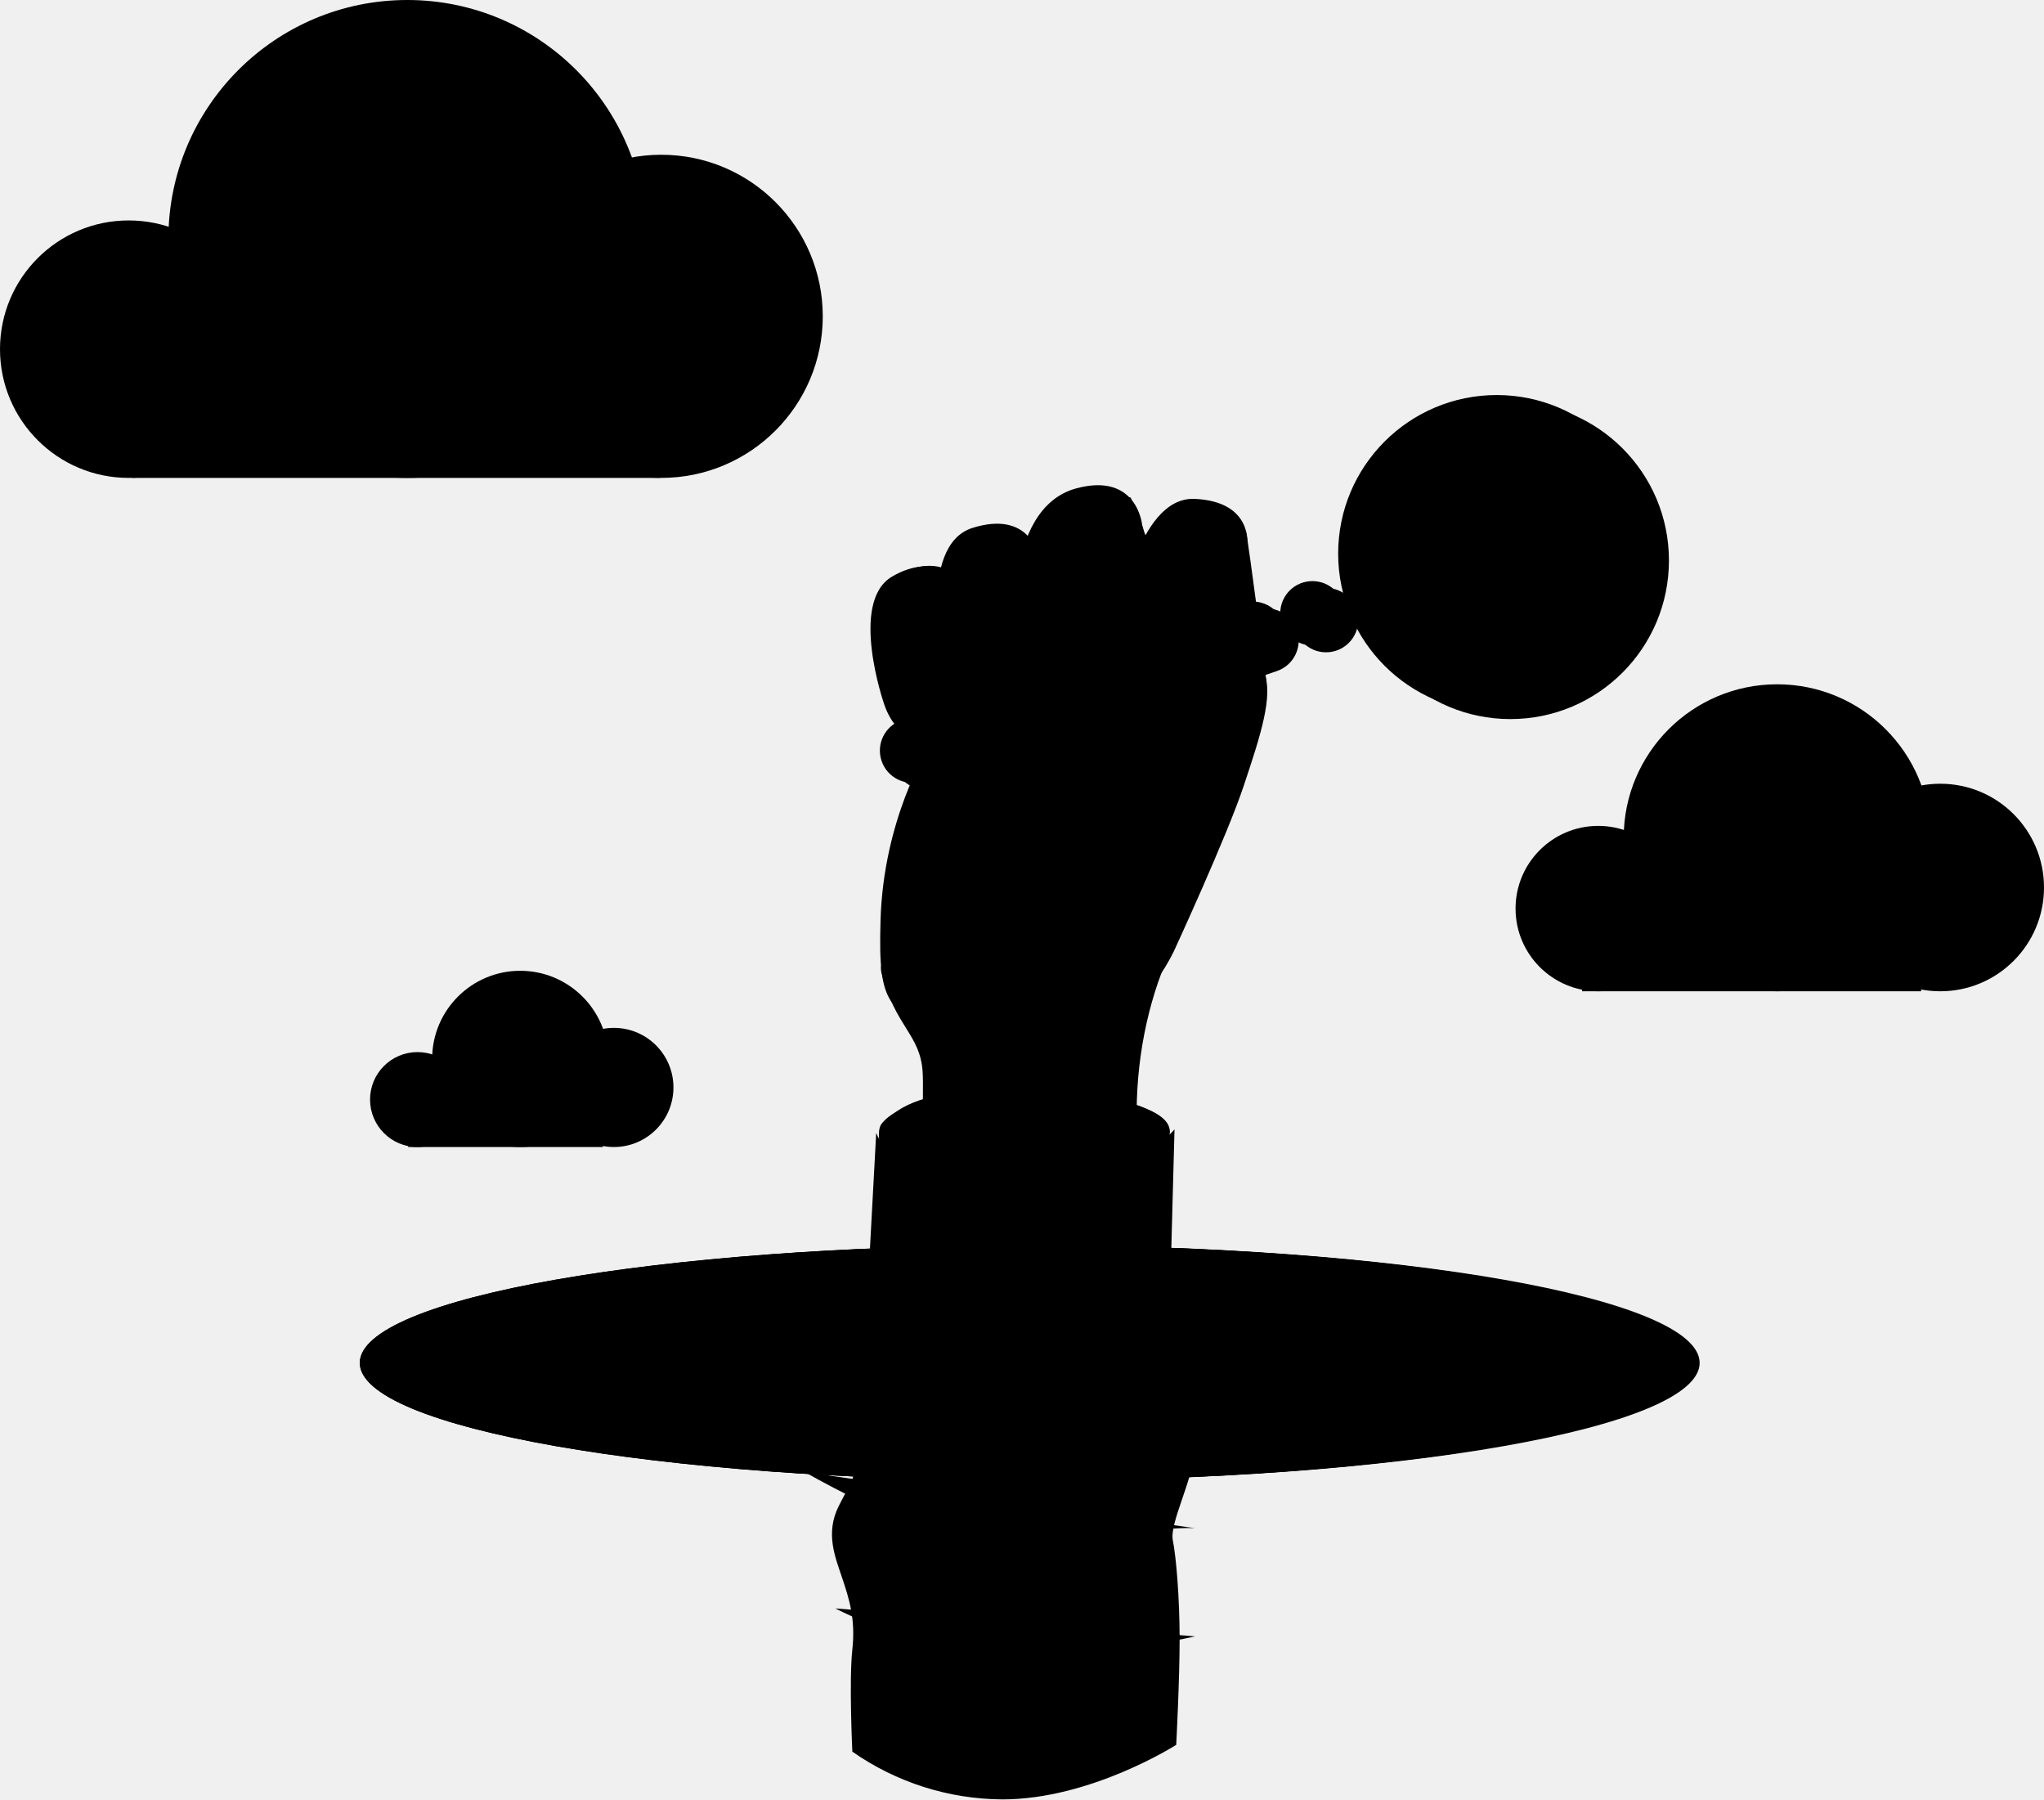
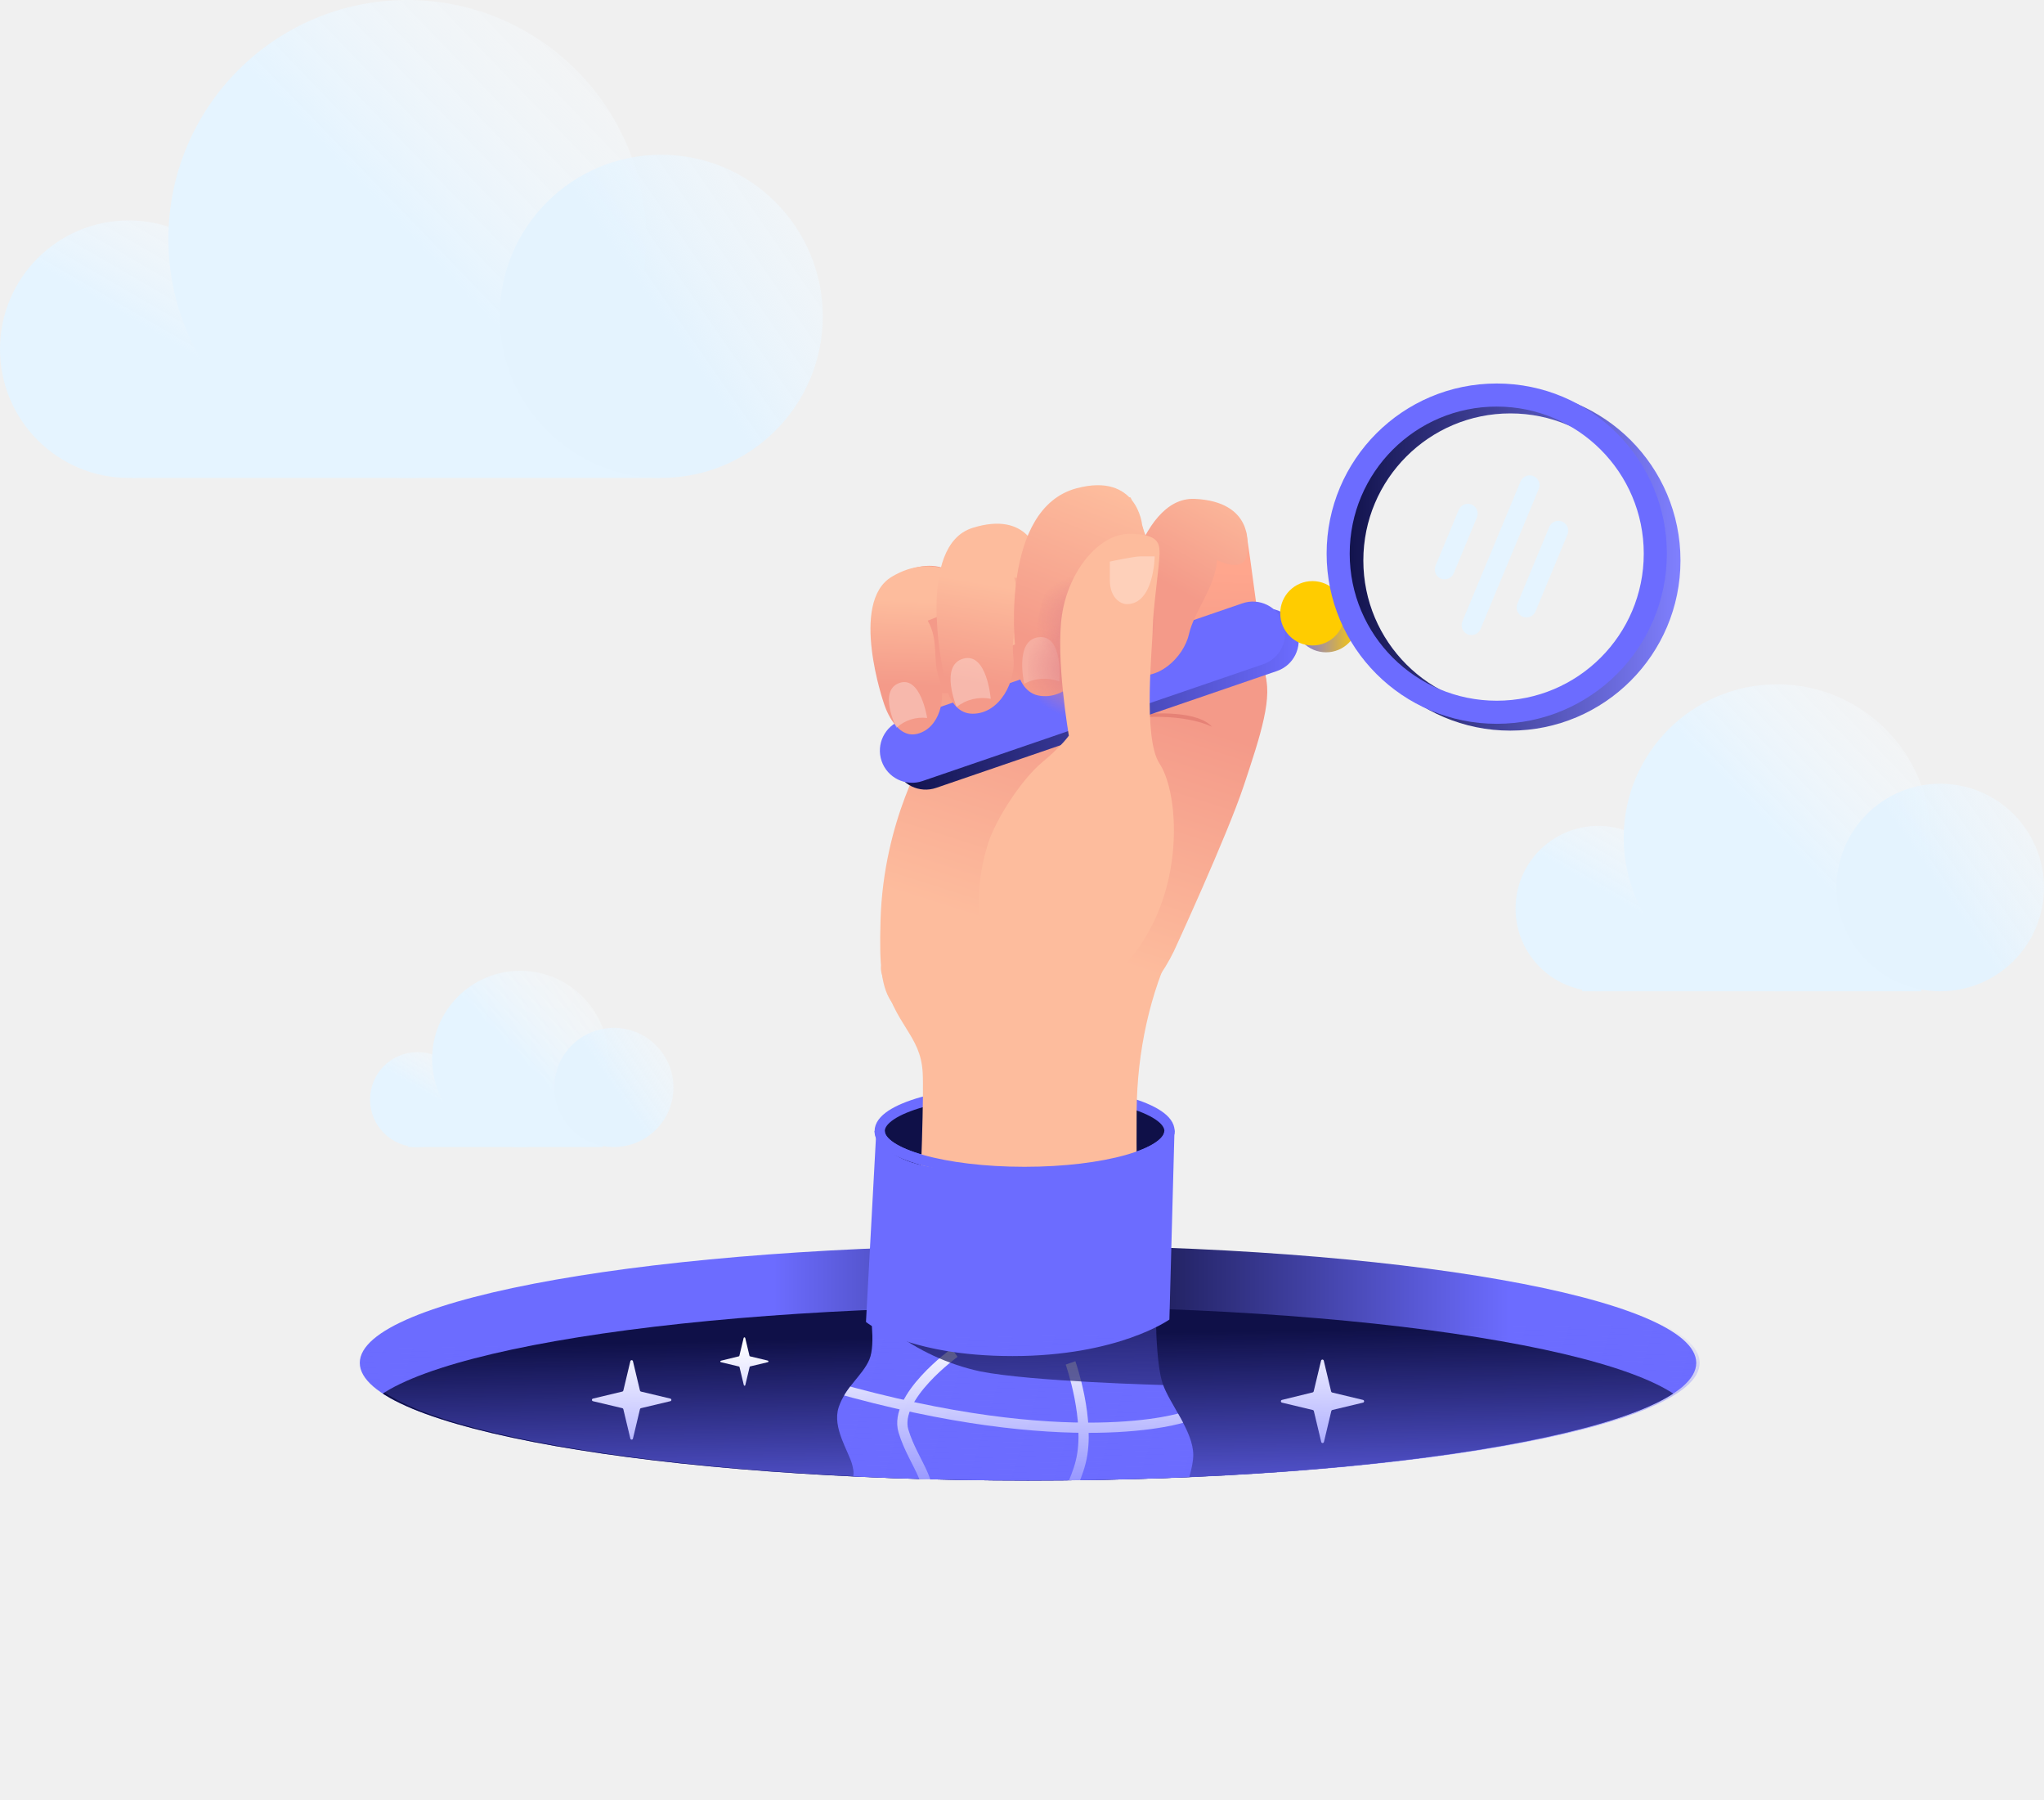
<svg xmlns="http://www.w3.org/2000/svg" xmlns:xlink="http://www.w3.org/1999/xlink" viewBox="0 0 599.53 527.65">
  <defs>
    <style>.cls-1,.cls-10,.cls-29,.cls-31,.cls-8{fill:none;}.cls-2{fill:url(#linear-gradient);}.cls-3{clip-path:url(#clip-path);}.cls-11,.cls-4,.cls-43{fill:#0f1048;}.cls-5{clip-path:url(#clip-path-2);}.cls-6{fill:#6c6cff;}.cls-7{clip-path:url(#clip-path-3);}.cls-8{stroke:#fff;}.cls-10,.cls-29,.cls-31,.cls-43,.cls-8{stroke-miterlimit:10;}.cls-10,.cls-8{stroke-width:3px;}.cls-36,.cls-39,.cls-9{fill:#fff;}.cls-10,.cls-31{stroke:#6c6cff;}.cls-11{opacity:0.7;}.cls-12{fill:url(#linear-gradient-2);}.cls-13{fill:url(#linear-gradient-3);}.cls-14{fill:#fdbc9d;}.cls-15{fill:url(#linear-gradient-4);}.cls-16{fill:url(#linear-gradient-5);}.cls-17{fill:url(#linear-gradient-6);}.cls-18{fill:url(#linear-gradient-7);}.cls-19{fill:#e5f4ff;}.cls-20{fill:url(#linear-gradient-8);}.cls-21{fill:url(#linear-gradient-9);}.cls-22{fill:url(#linear-gradient-10);}.cls-23{fill:url(#linear-gradient-11);}.cls-24{fill:url(#linear-gradient-12);}.cls-25{fill:url(#linear-gradient-13);}.cls-26{fill:#d86964;opacity:0.5;}.cls-27{fill:url(#linear-gradient-14);}.cls-28{fill:url(#linear-gradient-15);}.cls-29,.cls-31{stroke-width:6.77px;}.cls-29{stroke:url(#linear-gradient-16);}.cls-30{fill:#fc0;}.cls-32{fill:url(#linear-gradient-17);}.cls-33{fill:url(#linear-gradient-18);}.cls-34{fill:url(#linear-gradient-19);}.cls-35{fill:url(#linear-gradient-20);}.cls-36{opacity:0.2;}.cls-37{fill:url(#radial-gradient);}.cls-38{fill:url(#radial-gradient-2);}.cls-39{opacity:0.3;}.cls-40{fill:url(#linear-gradient-21);}.cls-41{fill:url(#linear-gradient-22);}.cls-42{fill:url(#linear-gradient-23);}.cls-43{stroke:#e5f4ff;stroke-linecap:round;stroke-width:5.78px;}</style>
    <linearGradient id="linear-gradient" x1="105.53" y1="399.65" x2="497.53" y2="399.65" gradientUnits="userSpaceOnUse">
      <stop offset="0.31" stop-color="#6c6cff" />
      <stop offset="0.57" stop-color="#19194f" />
      <stop offset="0.86" stop-color="#6c6cff" />
    </linearGradient>
    <clipPath id="clip-path">
-       <ellipse className="cls-1" cx="301.53" cy="417.65" rx="196" ry="34.5" />
+       <ellipse class="cls-1" cx="301.53" cy="417.65" rx="196" ry="34.5" />
    </clipPath>
    <clipPath id="clip-path-2">
-       <path className="cls-1" d="M497.53,399.65c0-19.06-98.75-139.5-207-139.5s-185,120.44-185,139.5,87.76,34.5,196,34.5S497.53,418.7,497.53,399.65Z" />
+       <path class="cls-1" d="M497.53,399.65c0-19.06-98.75-139.5-207-139.5s-185,120.44-185,139.5,87.76,34.5,196,34.5S497.53,418.7,497.53,399.65Z" />
    </clipPath>
    <clipPath id="clip-path-3">
-       <path className="cls-1" d="M250,503.65a117.38,117.38,0,0,1,0-19.94c1-9.06-1-15.06-3-21.06s-5-13-1-21,5-8,4-12-6-11-4-17,7-9.29,9-14,0-15.59,0-15.59l73-2.41,11,4s0,15,2,21,9,14,9,21-7,20-6,25,2,17,2,29-1,21-1,21-25,16-51,16A77.58,77.58,0,0,1,250,503.65Z" />
+       <path class="cls-1" d="M250,503.65a117.38,117.38,0,0,1,0-19.94c1-9.06-1-15.06-3-21.06s-5-13-1-21,5-8,4-12-6-11-4-17,7-9.29,9-14,0-15.59,0-15.59l73-2.41,11,4s0,15,2,21,9,14,9,21-7,20-6,25,2,17,2,29-1,21-1,21-25,16-51,16A77.58,77.58,0,0,1,250,503.65Z" />
    </clipPath>
    <linearGradient id="linear-gradient-2" x1="265.9" y1="181.91" x2="295.14" y2="181.91" gradientTransform="translate(-21.34 115.39) rotate(-21.05)" gradientUnits="userSpaceOnUse">
      <stop offset="0" stop-color="#fdbc9d" />
      <stop offset="1" stop-color="#f49a89" />
    </linearGradient>
    <linearGradient id="linear-gradient-3" x1="295.98" y1="154.86" x2="302.06" y2="175.53" gradientTransform="translate(-11.59 138.52) rotate(-23.49)" xlink:href="#linear-gradient-2" />
    <linearGradient id="linear-gradient-4" x1="299.62" y1="273.57" x2="321.92" y2="203.63" gradientTransform="matrix(1, 0, 0, 1, 0, 0)" xlink:href="#linear-gradient-2" />
    <linearGradient id="linear-gradient-5" x1="329.24" y1="155.26" x2="314.54" y2="180.3" gradientTransform="translate(-6.7 189.52) rotate(-28.78)" gradientUnits="userSpaceOnUse">
      <stop offset="0" stop-color="#ffa68d" />
      <stop offset="1" stop-color="#f49a89" />
    </linearGradient>
    <linearGradient id="linear-gradient-6" x1="259.53" y1="184.6" x2="293.08" y2="184.6" gradientUnits="userSpaceOnUse">
      <stop offset="0.27" stop-color="#f49a89" />
      <stop offset="1" stop-color="#f49a89" />
    </linearGradient>
    <linearGradient id="linear-gradient-7" x1="302.38" y1="391.51" x2="303.54" y2="452.28" gradientUnits="userSpaceOnUse">
      <stop offset="0" stop-color="#6c6cff" stop-opacity="0" />
      <stop offset="1" stop-color="#6c6cff" />
    </linearGradient>
    <linearGradient id="linear-gradient-8" x1="123.93" y1="319.89" x2="136.17" y2="298.81" gradientUnits="userSpaceOnUse">
      <stop offset="0" stop-color="#e5f4ff" />
      <stop offset="1" stop-color="#fff" stop-opacity="0" />
    </linearGradient>
    <linearGradient id="linear-gradient-9" x1="152.88" y1="310.23" x2="181.08" y2="283.05" xlink:href="#linear-gradient-8" />
    <linearGradient id="linear-gradient-10" x1="180.06" y1="318.88" x2="213.08" y2="296.01" gradientUnits="userSpaceOnUse">
      <stop offset="0" stop-color="#e4f3fe" />
      <stop offset="1" stop-color="#fff" stop-opacity="0" />
    </linearGradient>
    <linearGradient id="linear-gradient-11" x1="41.75" y1="95.51" x2="74.94" y2="38.35" xlink:href="#linear-gradient-8" />
    <linearGradient id="linear-gradient-12" x1="120.24" y1="69.32" x2="196.7" y2="-4.39" xlink:href="#linear-gradient-8" />
    <linearGradient id="linear-gradient-13" x1="193.94" y1="92.77" x2="283.49" y2="30.77" xlink:href="#linear-gradient-10" />
    <linearGradient id="linear-gradient-14" x1="262.05" y1="204.97" x2="380.9" y2="204.97" gradientTransform="translate(23.36 442.64) rotate(-71.08)" gradientUnits="userSpaceOnUse">
      <stop offset="0" stop-color="#0f1048" />
      <stop offset="1" stop-color="#6c6cff" />
    </linearGradient>
    <linearGradient id="linear-gradient-15" x1="379.51" y1="181.84" x2="398.39" y2="181.84" gradientUnits="userSpaceOnUse">
      <stop offset="0" stop-color="#6c6cff" />
      <stop offset="1" stop-color="#fc0" />
    </linearGradient>
    <linearGradient id="linear-gradient-16" x1="393.1" y1="164.35" x2="492.92" y2="164.35" gradientUnits="userSpaceOnUse">
      <stop offset="0" stop-color="#0f1048" />
      <stop offset="1" stop-color="#8080ff" />
    </linearGradient>
    <linearGradient id="linear-gradient-17" x1="269.98" y1="176.28" x2="269.18" y2="201.13" gradientTransform="matrix(1, 0, 0, 1, 0, 0)" xlink:href="#linear-gradient-2" />
    <linearGradient id="linear-gradient-18" x1="289.74" y1="171.16" x2="284.8" y2="200.05" gradientTransform="matrix(1, 0, 0, 1, 0, 0)" xlink:href="#linear-gradient-2" />
    <linearGradient id="linear-gradient-19" x1="361.84" y1="140.56" x2="344.04" y2="172.3" gradientTransform="matrix(1, 0, 0, 1, 0, 0)" xlink:href="#linear-gradient-2" />
    <linearGradient id="linear-gradient-20" x1="324.05" y1="143.31" x2="306.24" y2="188.74" gradientTransform="matrix(1, 0, 0, 1, 0, 0)" xlink:href="#linear-gradient-2" />
    <radialGradient id="radial-gradient" cx="321.21" cy="196.15" r="21.35" gradientTransform="translate(-85.95) scale(1.26 1)" gradientUnits="userSpaceOnUse">
      <stop offset="0" stop-color="#e18388" />
      <stop offset="0.69" stop-color="#e18388" stop-opacity="0" />
    </radialGradient>
    <radialGradient id="radial-gradient-2" cx="323.27" cy="183.41" r="21.35" gradientTransform="matrix(0, 1.26, -1, 0, 504.95, -223.93)" xlink:href="#radial-gradient" />
    <linearGradient id="linear-gradient-21" x1="471.35" y1="262.01" x2="492.67" y2="225.3" xlink:href="#linear-gradient-8" />
    <linearGradient id="linear-gradient-22" x1="521.76" y1="245.19" x2="570.87" y2="197.85" xlink:href="#linear-gradient-8" />
    <linearGradient id="linear-gradient-23" x1="569.1" y1="260.25" x2="626.61" y2="220.43" xlink:href="#linear-gradient-10" />
  </defs>
  <g id="Layer_2" data-name="Layer 2">
    <g id="Layer_2-2" data-name="Layer 2">
-       <ellipse className="cls-2" cx="301.53" cy="399.65" rx="196" ry="34.5" />
-       <g className="cls-3">
-         <ellipse className="cls-4" cx="301.53" cy="399.65" rx="196" ry="34.5" />
+       <ellipse class="cls-2" cx="301.53" cy="399.65" rx="196" ry="34.5" />
+       <g class="cls-3">
+         <ellipse class="cls-4" cx="301.53" cy="399.65" rx="196" ry="34.5" />
      </g>
-       <g className="cls-5">
-         <path className="cls-6" d="M250,513.65s-1-20.88,0-29.94-1-15.06-3-21.06-5-13-1-21,5-8,4-12-6-11-4-17,7-9.29,9-14,0-15.59,0-15.59l73-2.41,11,4s0,15,2,21,9,14,9,21-7,20-6,25,2,17,2,29-1,31-1,31-25,16-51,16A77.58,77.58,0,0,1,250,513.65Z" />
-         <g className="cls-7">
-           <path className="cls-8" d="M280,396.65s-18,13-15,23,11,17,5,24-7,19-3,32,9,32,9,32" />
-           <path className="cls-8" d="M314,399.65s6,17,3,29-12,19-7,32,6.36,22.93,3.18,36" />
-           <path className="cls-8" d="M347,415.65s-33,11-103-9" />
-           <path className="cls-8" d="M350.52,448.13s-6.49-.48-17.49,1.52-38.09,4-55.54,0-41.46-18-41.46-18" />
-           <path className="cls-8" d="M350.52,479.84S290,494.58,245,471.65" />
+       <g class="cls-5">
+         <path class="cls-6" d="M250,513.65s-1-20.88,0-29.94-1-15.06-3-21.06-5-13-1-21,5-8,4-12-6-11-4-17,7-9.29,9-14,0-15.59,0-15.59l73-2.41,11,4s0,15,2,21,9,14,9,21-7,20-6,25,2,17,2,29-1,31-1,31-25,16-51,16A77.58,77.58,0,0,1,250,513.65Z" />
+         <g class="cls-7">
+           <path class="cls-8" d="M280,396.65s-18,13-15,23,11,17,5,24-7,19-3,32,9,32,9,32" />
+           <path class="cls-8" d="M314,399.65s6,17,3,29-12,19-7,32,6.36,22.93,3.18,36" />
+           <path class="cls-8" d="M347,415.65s-33,11-103-9" />
+           <path class="cls-8" d="M350.52,448.13s-6.49-.48-17.49,1.52-38.09,4-55.54,0-41.46-18-41.46-18" />
+           <path class="cls-8" d="M350.52,479.84S290,494.58,245,471.65" />
        </g>
      </g>
-       <path className="cls-9" d="M188,412.93l8.62-2.05a.39.39,0,0,0,0-.76L188,408.06a.39.39,0,0,1-.29-.29l-2.06-8.62a.39.39,0,0,0-.76,0l-2.06,8.62a.41.41,0,0,1-.29.29l-8.62,2.06a.39.39,0,0,0,0,.76l8.62,2.05a.41.41,0,0,1,.29.29l2.06,8.63a.39.39,0,0,0,.76,0l2.06-8.63A.39.39,0,0,1,188,412.93Z" />
-       <path className="cls-9" d="M220,400.69l5.23-1.25a.24.24,0,0,0,0-.46L220,397.73a.24.24,0,0,1-.17-.17l-1.25-5.23a.24.24,0,0,0-.46,0l-1.25,5.23a.24.24,0,0,1-.17.17L211.51,399a.23.23,0,0,0,0,.46l5.23,1.25a.24.24,0,0,1,.17.17l1.25,5.23a.23.23,0,0,0,.46,0l1.25-5.23A.24.24,0,0,1,220,400.69Z" />
-       <path className="cls-9" d="M390.75,413.47l9.06-2.17a.41.41,0,0,0,0-.79l-9.06-2.17a.41.41,0,0,1-.31-.3L388.28,399a.41.41,0,0,0-.8,0L385.32,408a.4.4,0,0,1-.3.3L376,410.51a.41.41,0,0,0,0,.79l9.07,2.17a.4.4,0,0,1,.3.3l2.16,9.06a.41.41,0,0,0,.8,0l2.16-9.06A.41.41,0,0,1,390.75,413.47Z" />
-       <path className="cls-4" d="M260.53,343.65s-5-11.65-1.51-14.58,9.26-9.28,31.89-9.1,40,2.92,43.82,4.55,12.8,4.63,5.8,13.13-44,9.5-45,9.5S260.53,343.65,260.53,343.65Z" />
-       <ellipse className="cls-10" cx="300.53" cy="331.65" rx="42.5" ry="12" />
-       <path className="cls-11" d="M261.53,390.15a66,66,0,0,0,26,12c15,3,54,4,54,4l-3-21-45,4Z" />
-       <path className="cls-12" d="M287.46,177.47s13.85,23.19,20.58,26.94S323.61,190,323.61,190s-15-26.54-17.21-28.24" />
-       <path className="cls-13" d="M309.64,158.91s3.64,24.8,12.32,32.6c0,0,12.64.73,23.07-10.92,0,0-11.3-29.85-13.4-34.7C331.63,145.89,303.94,141,309.64,158.91Z" />
-       <path className="cls-14" d="M333.62,365.84c-.18-14-.3-28.83-.23-40,.12-17.63,4-34.87,10.93-49,10.68-21.64-90.21-9.38-85.79,8.33,4,16,11.44,18.07,12.1,29.29.37,6.1-.45,29.51-1.37,51.77C268.3,389.3,333.91,388.91,333.62,365.84Z" />
-       <path className="cls-15" d="M344.32,278.92s15.53-33.64,20.46-48.43,8.87-26.62,5.91-33.52-16.11-17.33-32.21-18-60.47,17.05-65.4,20-3,19.72-1,20.71c0,0-13,20.65-13.81,50.28-.76,26.22,2.24,27.22,24.65,35.06C304.35,312.49,331.75,304.67,344.32,278.92Z" />
-       <path className="cls-16" d="M341,158s-1.27,24.32,3.09,34.3c0,0,7.5,18.63,27.4,7.83,0,0-5.24-41-6-44" />
-       <path className="cls-17" d="M283.43,171.51c2.71,3.4,9.65,23.26,9.65,23.26-3.5,8.74-16.23,9.1-19,8.16S267.8,186,267.8,186c-6.57-1.87-8.27-14.86-8.27-14.86S273.53,159.15,283.43,171.51Z" />
-       <path className="cls-6" d="M254,387.65s12,10,43,10,46-10.71,46-10.71l1.5-55.79s-8.82,11.91-34.66,12.2S262,344.81,257,332.23Z" />
-       <path className="cls-10" d="M258,331.65c0,6.62,19,12,42.5,12s42.5-5.38,42.5-12" />
-       <ellipse className="cls-18" cx="302.53" cy="399.65" rx="196" ry="34.5" />
-       <rect className="cls-19" x="119.74" y="326.98" width="57.1" height="9.37" />
-       <circle className="cls-20" cx="122.46" cy="322.43" r="13.92" />
-       <circle className="cls-21" cx="152.59" cy="310.51" r="25.84" />
-       <circle className="cls-22" cx="180.06" cy="318.88" r="17.47" />
-       <rect className="cls-19" x="38.71" y="114.74" width="154.83" height="25.4" />
-       <circle className="cls-23" cx="37.75" cy="102.39" r="37.75" />
-       <circle className="cls-24" cx="119.46" cy="70.07" r="70.07" />
-       <circle className="cls-25" cx="193.95" cy="92.76" r="47.38" />
-       <path className="cls-26" d="M355.53,213.15s-9-5-28-2-31.1,10.06-42,9.53l-11-.53s12-1,15-1,14.32-4.11,17-5C309.53,213.15,347.53,204.15,355.53,213.15Z" />
-       <rect className="cls-27" x="312.04" y="142.69" width="18.87" height="124.55" rx="9.44" transform="translate(411.16 -165.59) rotate(71.08)" />
-       <circle className="cls-28" cx="388.95" cy="181.84" r="9.44" />
-       <circle className="cls-29" cx="443.01" cy="164.35" r="46.51" />
-       <rect className="cls-6" x="308.04" y="140.69" width="18.87" height="124.55" rx="9.44" transform="translate(406.56 -163.16) rotate(71.08)" />
-       <circle className="cls-30" cx="384.95" cy="179.84" r="9.44" />
-       <circle className="cls-31" cx="439.01" cy="162.35" r="46.51" />
-       <path className="cls-32" d="M283.53,170.15s-9.5-8.53-22-1-2.27,37.12-2.27,37.12,3.15,10.56,9.77,8.92,8.61-10.56,6.48-16.08,0-11.19-3.4-17.12C272.11,182,288.63,176.33,283.53,170.15Z" />
-       <path className="cls-33" d="M304.37,162.38s-2.68-12.76-19.15-7.57-8.68,41.48-8.68,41.48.7,13,8.76,13,12.84-9.75,11.93-16.69,2.55-15.44.25-23.22C297.48,169.35,308.51,170.92,304.37,162.38Z" />
-       <path className="cls-34" d="M365.83,160s1.88-12.91-15.37-13.71-22.42,36-22.42,36-3.83,12.47,3.76,15.2,15.41-4.74,16.95-11.57,7.7-13.62,8.22-21.71C357,164.2,366.79,169.47,365.83,160Z" />
-       <path className="cls-35" d="M335,153.91s-1.42-15.5-19.29-10.71c-22.18,6-18,45.86-18,45.86s-1.07,13.93,7.5,15,15-8.57,15-16.07,7.86-19.05,6.5-27.63C326.71,160.36,338.21,163.56,335,153.91Z" />
-       <path className="cls-36" d="M300.43,200.51a12.26,12.26,0,0,1,10.28-.66s1.28-13.76-6-13S300.43,200.51,300.43,200.51Z" />
-       <ellipse className="cls-37" cx="318.53" cy="196.15" rx="17" ry="27" />
-       <ellipse className="cls-38" cx="321.53" cy="183.15" rx="27" ry="17" transform="translate(72.54 456.88) rotate(-77.38)" />
-       <path className="cls-14" d="M289.84,247.26c2.28-7.16,9.86-18.74,15.78-23.67s7.89-7.88,7.89-7.88-3.95-22.68-2-35.5,10.85-23.66,19.72-23.66,8.88,3,8.88,5.91-2,16.76-2,21.69-3,32.23,2,39.78,6.9,29.24-2,47-20.71,21.69-34.51,19.72S282.94,269,289.84,247.26Z" />
-       <path className="cls-39" d="M330.53,177.15c-2,0-5-2-5-7v-5.47s7-1.53,9-1.53h4.15S338.53,177.15,330.53,177.15Z" />
-       <rect className="cls-19" x="464.05" y="274.36" width="99.44" height="16.32" />
-       <circle className="cls-40" cx="468.78" cy="266.43" r="24.25" />
-       <circle className="cls-41" cx="521.26" cy="245.67" r="45.01" />
-       <circle className="cls-42" cx="569.1" cy="260.25" r="30.43" />
-       <path className="cls-39" d="M280.59,207.31a12.27,12.27,0,0,1,10-2.39s-1.08-13.77-8.08-11.77S280.59,207.31,280.59,207.31Z" />
-       <path className="cls-39" d="M262.94,213.41a11.26,11.26,0,0,1,9-2.87s-1.91-12.55-8.19-10.25S262.94,213.41,262.94,213.41Z" />
-       <line className="cls-43" x1="448.66" y1="142.28" x2="431.6" y2="183.33" />
-       <line className="cls-43" x1="430.53" y1="150.62" x2="423.73" y2="166.99" />
-       <line className="cls-43" x1="457.09" y1="155.62" x2="447.73" y2="178.15" />
+       <path class="cls-9" d="M188,412.93l8.62-2.05a.39.39,0,0,0,0-.76L188,408.06a.39.39,0,0,1-.29-.29l-2.06-8.62a.39.39,0,0,0-.76,0l-2.06,8.62a.41.41,0,0,1-.29.29l-8.62,2.06a.39.39,0,0,0,0,.76l8.62,2.05a.41.41,0,0,1,.29.29l2.06,8.63a.39.39,0,0,0,.76,0l2.06-8.63A.39.39,0,0,1,188,412.93Z" />
+       <path class="cls-9" d="M220,400.69l5.23-1.25a.24.24,0,0,0,0-.46L220,397.73a.24.24,0,0,1-.17-.17l-1.25-5.23a.24.24,0,0,0-.46,0l-1.25,5.23a.24.24,0,0,1-.17.17L211.51,399a.23.23,0,0,0,0,.46l5.23,1.25a.24.24,0,0,1,.17.17l1.25,5.23a.23.23,0,0,0,.46,0l1.25-5.23A.24.24,0,0,1,220,400.69Z" />
+       <path class="cls-9" d="M390.75,413.47l9.06-2.17a.41.41,0,0,0,0-.79l-9.06-2.17a.41.41,0,0,1-.31-.3L388.28,399a.41.41,0,0,0-.8,0L385.32,408a.4.4,0,0,1-.3.3L376,410.51a.41.41,0,0,0,0,.79l9.07,2.17a.4.4,0,0,1,.3.3l2.16,9.06a.41.41,0,0,0,.8,0l2.16-9.06A.41.41,0,0,1,390.75,413.47Z" />
+       <path class="cls-4" d="M260.53,343.65s-5-11.65-1.51-14.58,9.26-9.28,31.89-9.1,40,2.92,43.82,4.55,12.8,4.63,5.8,13.13-44,9.5-45,9.5S260.53,343.65,260.53,343.65Z" />
+       <ellipse class="cls-10" cx="300.53" cy="331.65" rx="42.5" ry="12" />
+       <path class="cls-11" d="M261.53,390.15a66,66,0,0,0,26,12c15,3,54,4,54,4l-3-21-45,4Z" />
+       <path class="cls-12" d="M287.46,177.47s13.85,23.19,20.58,26.94S323.61,190,323.61,190s-15-26.54-17.21-28.24" />
+       <path class="cls-13" d="M309.64,158.91s3.64,24.8,12.32,32.6c0,0,12.64.73,23.07-10.92,0,0-11.3-29.85-13.4-34.7C331.63,145.89,303.94,141,309.64,158.91Z" />
+       <path class="cls-14" d="M333.62,365.84c-.18-14-.3-28.83-.23-40,.12-17.63,4-34.87,10.93-49,10.68-21.64-90.21-9.38-85.79,8.33,4,16,11.44,18.07,12.1,29.29.37,6.1-.45,29.51-1.37,51.77C268.3,389.3,333.91,388.91,333.62,365.84Z" />
+       <path class="cls-15" d="M344.32,278.92s15.53-33.64,20.46-48.43,8.87-26.62,5.91-33.52-16.11-17.33-32.21-18-60.47,17.05-65.4,20-3,19.72-1,20.71c0,0-13,20.65-13.81,50.28-.76,26.22,2.24,27.22,24.65,35.06C304.35,312.49,331.75,304.67,344.32,278.92Z" />
+       <path class="cls-16" d="M341,158s-1.27,24.32,3.09,34.3c0,0,7.5,18.63,27.4,7.83,0,0-5.24-41-6-44" />
+       <path class="cls-17" d="M283.43,171.51c2.71,3.4,9.65,23.26,9.65,23.26-3.5,8.74-16.23,9.1-19,8.16S267.8,186,267.8,186c-6.57-1.87-8.27-14.86-8.27-14.86S273.53,159.15,283.43,171.51Z" />
+       <path class="cls-6" d="M254,387.65s12,10,43,10,46-10.71,46-10.71l1.5-55.79s-8.82,11.91-34.66,12.2S262,344.81,257,332.23Z" />
+       <path class="cls-10" d="M258,331.65c0,6.62,19,12,42.5,12s42.5-5.38,42.5-12" />
+       <ellipse class="cls-18" cx="302.53" cy="399.65" rx="196" ry="34.5" />
+       <rect class="cls-19" x="119.74" y="326.98" width="57.1" height="9.37" />
+       <circle class="cls-20" cx="122.46" cy="322.43" r="13.92" />
+       <circle class="cls-21" cx="152.59" cy="310.51" r="25.84" />
+       <circle class="cls-22" cx="180.06" cy="318.88" r="17.47" />
+       <rect class="cls-19" x="38.71" y="114.74" width="154.83" height="25.4" />
+       <circle class="cls-23" cx="37.75" cy="102.39" r="37.75" />
+       <circle class="cls-24" cx="119.46" cy="70.07" r="70.07" />
+       <circle class="cls-25" cx="193.95" cy="92.76" r="47.38" />
+       <path class="cls-26" d="M355.53,213.15s-9-5-28-2-31.1,10.06-42,9.53l-11-.53s12-1,15-1,14.32-4.11,17-5C309.53,213.15,347.53,204.15,355.53,213.15Z" />
+       <rect class="cls-27" x="312.04" y="142.69" width="18.87" height="124.55" rx="9.44" transform="translate(411.16 -165.59) rotate(71.08)" />
+       <circle class="cls-28" cx="388.95" cy="181.84" r="9.44" />
+       <circle class="cls-29" cx="443.01" cy="164.35" r="46.51" />
+       <rect class="cls-6" x="308.04" y="140.69" width="18.87" height="124.55" rx="9.44" transform="translate(406.56 -163.16) rotate(71.08)" />
+       <circle class="cls-30" cx="384.95" cy="179.84" r="9.44" />
+       <circle class="cls-31" cx="439.01" cy="162.35" r="46.51" />
+       <path class="cls-32" d="M283.53,170.15s-9.5-8.53-22-1-2.27,37.12-2.27,37.12,3.15,10.56,9.77,8.92,8.61-10.56,6.48-16.08,0-11.19-3.4-17.12C272.11,182,288.63,176.33,283.53,170.15Z" />
+       <path class="cls-33" d="M304.37,162.38s-2.68-12.76-19.15-7.57-8.68,41.48-8.68,41.48.7,13,8.76,13,12.84-9.75,11.93-16.69,2.55-15.44.25-23.22C297.48,169.35,308.51,170.92,304.37,162.38Z" />
+       <path class="cls-34" d="M365.83,160s1.88-12.91-15.37-13.71-22.42,36-22.42,36-3.83,12.47,3.76,15.2,15.41-4.74,16.95-11.57,7.7-13.62,8.22-21.71C357,164.2,366.79,169.47,365.83,160Z" />
+       <path class="cls-35" d="M335,153.91s-1.42-15.5-19.29-10.71c-22.18,6-18,45.86-18,45.86s-1.07,13.93,7.5,15,15-8.57,15-16.07,7.86-19.05,6.5-27.63C326.71,160.36,338.21,163.56,335,153.91Z" />
+       <path class="cls-36" d="M300.43,200.51a12.26,12.26,0,0,1,10.28-.66s1.28-13.76-6-13S300.43,200.51,300.43,200.51Z" />
+       <ellipse class="cls-37" cx="318.53" cy="196.15" rx="17" ry="27" />
+       <ellipse class="cls-38" cx="321.53" cy="183.15" rx="27" ry="17" transform="translate(72.54 456.88) rotate(-77.38)" />
+       <path class="cls-14" d="M289.84,247.26c2.28-7.16,9.86-18.74,15.78-23.67s7.89-7.88,7.89-7.88-3.95-22.68-2-35.5,10.85-23.66,19.72-23.66,8.88,3,8.88,5.91-2,16.76-2,21.69-3,32.23,2,39.78,6.9,29.24-2,47-20.71,21.69-34.51,19.72S282.94,269,289.84,247.26Z" />
+       <path class="cls-39" d="M330.53,177.15c-2,0-5-2-5-7v-5.47s7-1.53,9-1.53h4.15S338.53,177.15,330.53,177.15Z" />
+       <rect class="cls-19" x="464.05" y="274.36" width="99.44" height="16.32" />
+       <circle class="cls-40" cx="468.78" cy="266.43" r="24.25" />
+       <circle class="cls-41" cx="521.26" cy="245.67" r="45.01" />
+       <circle class="cls-42" cx="569.1" cy="260.25" r="30.43" />
+       <path class="cls-39" d="M280.59,207.31a12.27,12.27,0,0,1,10-2.39s-1.08-13.77-8.08-11.77S280.59,207.31,280.59,207.31Z" />
+       <path class="cls-39" d="M262.94,213.41a11.26,11.26,0,0,1,9-2.87s-1.91-12.55-8.19-10.25S262.94,213.41,262.94,213.41Z" />
+       <line class="cls-43" x1="448.66" y1="142.28" x2="431.6" y2="183.33" />
+       <line class="cls-43" x1="430.53" y1="150.62" x2="423.73" y2="166.99" />
+       <line class="cls-43" x1="457.09" y1="155.62" x2="447.73" y2="178.15" />
    </g>
  </g>
</svg>
